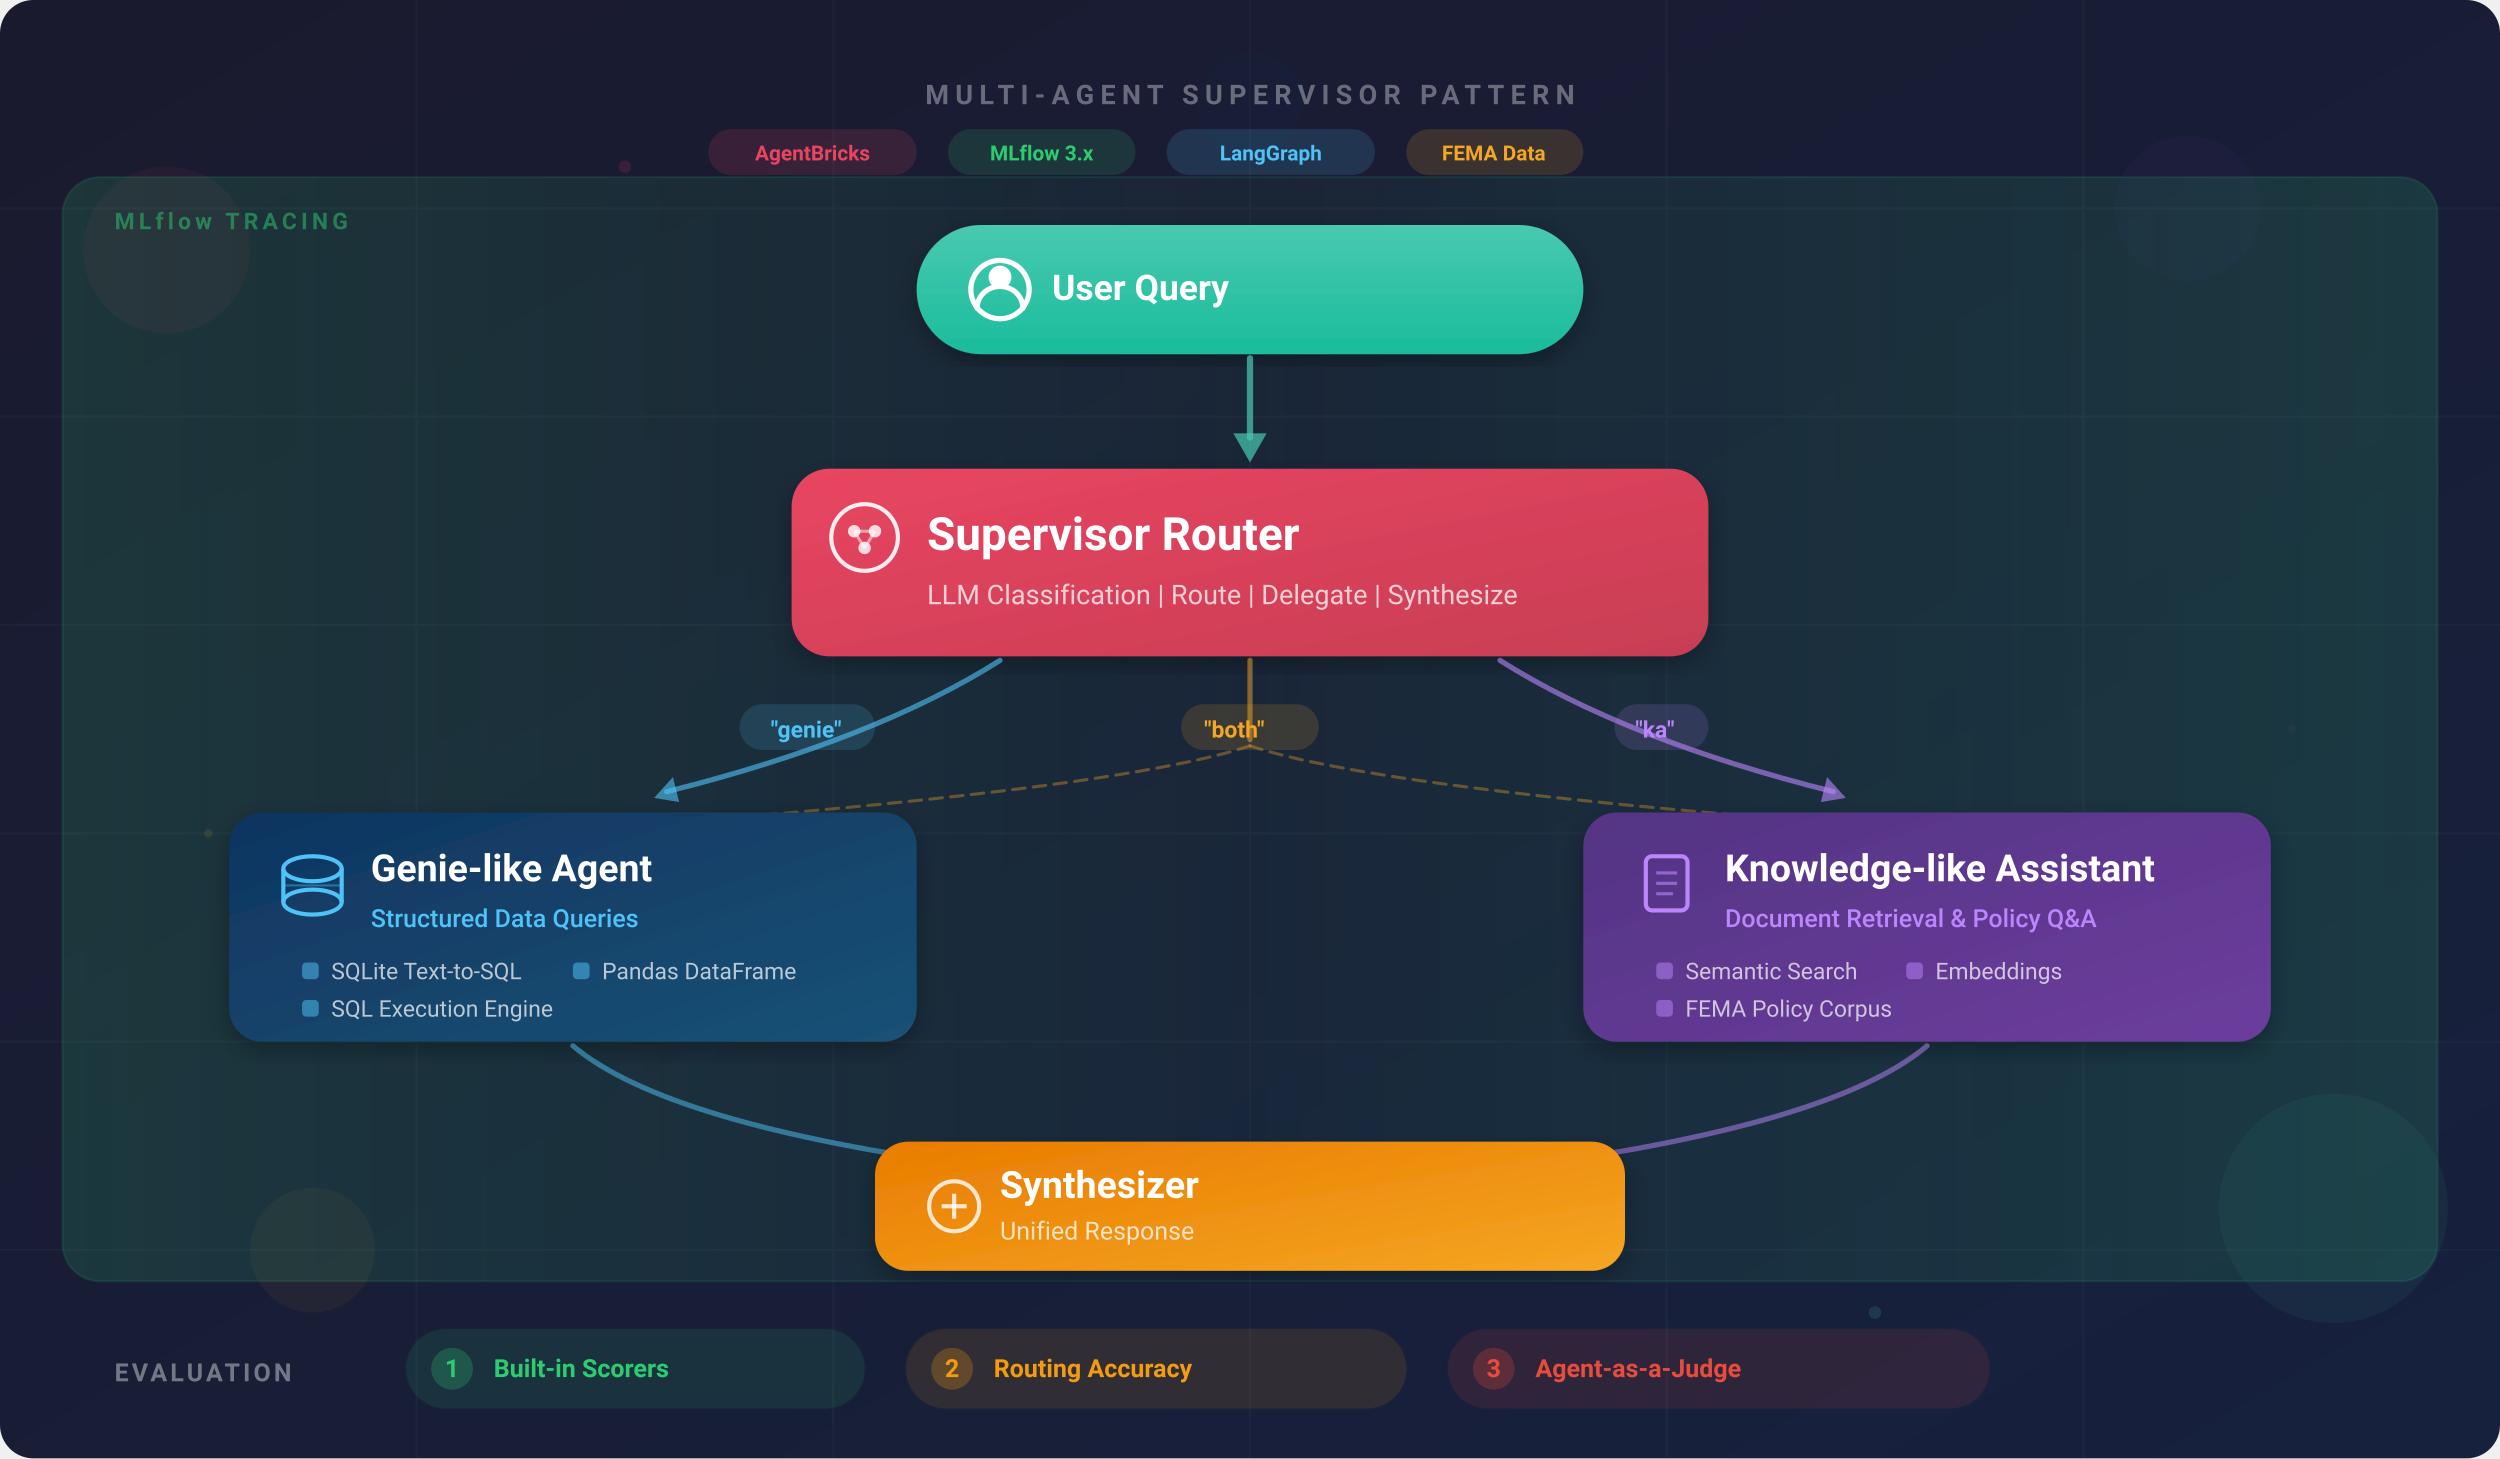
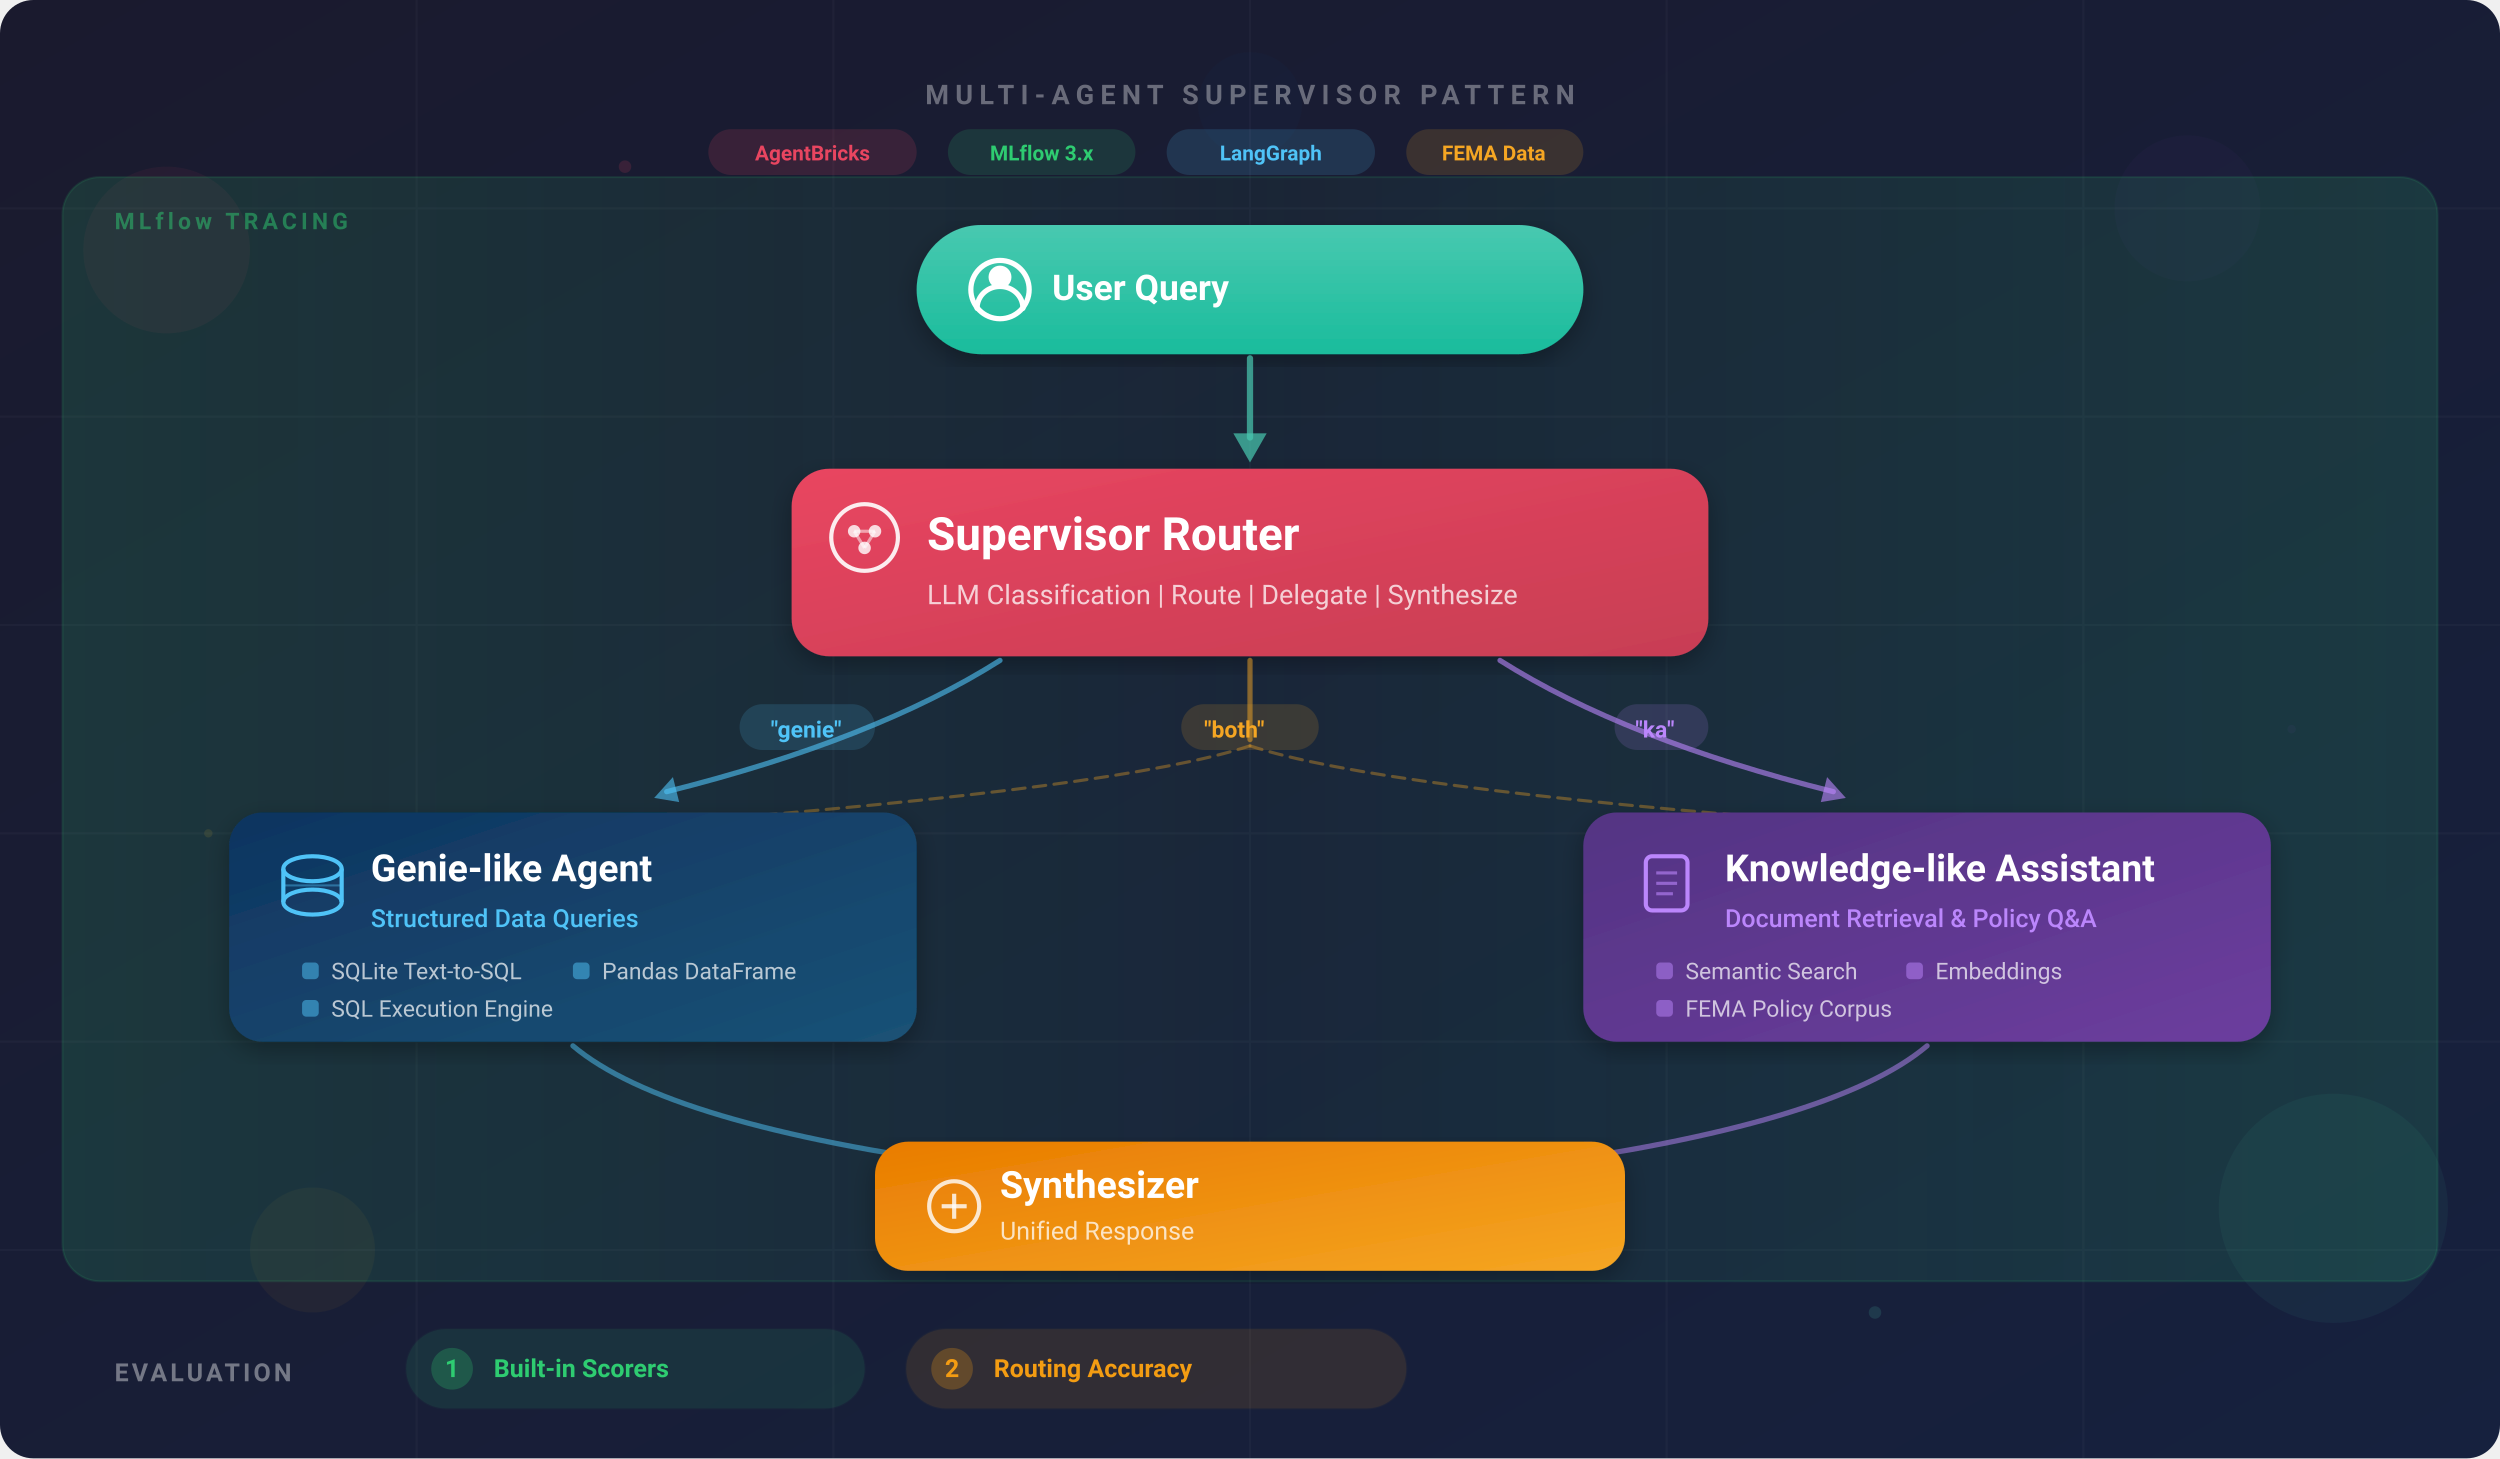
<svg xmlns="http://www.w3.org/2000/svg" viewBox="0 0 1200 700" font-family="'Segoe UI', Roboto, 'Helvetica Neue', Arial, sans-serif">
  <defs>
    <linearGradient id="bgGrad" x1="0%" y1="0%" x2="100%" y2="100%">
      <stop offset="0%" style="stop-color:#1a1a2e" />
      <stop offset="100%" style="stop-color:#16213e" />
    </linearGradient>
    <linearGradient id="supervisorGrad" x1="0%" y1="0%" x2="100%" y2="100%">
      <stop offset="0%" style="stop-color:#e94560" />
      <stop offset="100%" style="stop-color:#c73e54" />
    </linearGradient>
    <linearGradient id="genieGrad" x1="0%" y1="0%" x2="100%" y2="100%">
      <stop offset="0%" style="stop-color:#0f3460" />
      <stop offset="100%" style="stop-color:#1a5276" />
    </linearGradient>
    <linearGradient id="kaGrad" x1="0%" y1="0%" x2="100%" y2="100%">
      <stop offset="0%" style="stop-color:#533483" />
      <stop offset="100%" style="stop-color:#6c3d9e" />
    </linearGradient>
    <linearGradient id="synthGrad" x1="0%" y1="0%" x2="100%" y2="100%">
      <stop offset="0%" style="stop-color:#e97c00" />
      <stop offset="100%" style="stop-color:#f5a623" />
    </linearGradient>
    <linearGradient id="userGrad" x1="0%" y1="0%" x2="0%" y2="100%">
      <stop offset="0%" style="stop-color:#48c9b0" />
      <stop offset="100%" style="stop-color:#1abc9c" />
    </linearGradient>
    <linearGradient id="traceGrad" x1="0%" y1="0%" x2="100%" y2="0%">
      <stop offset="0%" style="stop-color:#2ecc71;stop-opacity:0.15" />
      <stop offset="50%" style="stop-color:#2ecc71;stop-opacity:0.05" />
      <stop offset="100%" style="stop-color:#2ecc71;stop-opacity:0.15" />
    </linearGradient>
    <filter id="glow">
      <feGaussianBlur stdDeviation="3" result="coloredBlur" />
      <feMerge>
        <feMergeNode in="coloredBlur" />
        <feMergeNode in="SourceGraphic" />
      </feMerge>
    </filter>
    <filter id="softShadow">
      <feDropShadow dx="0" dy="4" stdDeviation="6" flood-color="#000" flood-opacity="0.3" />
    </filter>
    <filter id="subtleShadow">
      <feDropShadow dx="0" dy="2" stdDeviation="3" flood-color="#000" flood-opacity="0.2" />
    </filter>
  </defs>
  <rect width="1200" height="700" fill="url(#bgGrad)" rx="16" />
  <g opacity="0.03">
    <line x1="0" y1="100" x2="1200" y2="100" stroke="#fff" stroke-width="1" />
    <line x1="0" y1="200" x2="1200" y2="200" stroke="#fff" stroke-width="1" />
    <line x1="0" y1="300" x2="1200" y2="300" stroke="#fff" stroke-width="1" />
    <line x1="0" y1="400" x2="1200" y2="400" stroke="#fff" stroke-width="1" />
    <line x1="0" y1="500" x2="1200" y2="500" stroke="#fff" stroke-width="1" />
    <line x1="0" y1="600" x2="1200" y2="600" stroke="#fff" stroke-width="1" />
    <line x1="200" y1="0" x2="200" y2="700" stroke="#fff" stroke-width="1" />
    <line x1="400" y1="0" x2="400" y2="700" stroke="#fff" stroke-width="1" />
    <line x1="600" y1="0" x2="600" y2="700" stroke="#fff" stroke-width="1" />
    <line x1="800" y1="0" x2="800" y2="700" stroke="#fff" stroke-width="1" />
    <line x1="1000" y1="0" x2="1000" y2="700" stroke="#fff" stroke-width="1" />
  </g>
  <circle cx="80" cy="120" r="40" fill="#e94560" opacity="0.06" />
  <circle cx="1120" cy="580" r="55" fill="#48c9b0" opacity="0.06" />
  <circle cx="150" cy="600" r="30" fill="#f5a623" opacity="0.05" />
  <circle cx="1050" cy="100" r="35" fill="#533483" opacity="0.07" />
  <circle cx="600" cy="50" r="25" fill="#0f3460" opacity="0.08" />
  <circle cx="300" cy="80" r="3" fill="#e94560" opacity="0.15" />
  <circle cx="900" cy="630" r="3" fill="#48c9b0" opacity="0.15" />
  <circle cx="100" cy="400" r="2" fill="#f5a623" opacity="0.12" />
  <circle cx="1100" cy="350" r="2" fill="#533483" opacity="0.12" />
  <rect x="30" y="85" width="1140" height="530" rx="18" fill="url(#traceGrad)" stroke="#2ecc71" stroke-width="1" stroke-opacity="0.12" />
  <text x="55" y="110" fill="#2ecc71" font-size="11" font-weight="600" opacity="0.5" letter-spacing="2">MLflow TRACING</text>
  <g filter="url(#softShadow)">
    <rect x="440" y="108" width="320" height="62" rx="31" fill="url(#userGrad)" />
  </g>
  <circle cx="480" cy="139" r="14" fill="none" stroke="#fff" stroke-width="2.5" />
  <circle cx="480" cy="133" r="5.5" fill="#fff" />
  <path d="M469 148 c0-6 5-10.5 11-10.5 s11 4.5 11 10.5" fill="none" stroke="#fff" stroke-width="2.5" stroke-linecap="round" />
  <text x="505" y="144" fill="#fff" font-size="17" font-weight="700">User Query</text>
  <line x1="600" y1="172" x2="600" y2="210" stroke="#48c9b0" stroke-width="3" stroke-linecap="round" opacity="0.7" />
  <polygon points="592,208 600,222 608,208" fill="#48c9b0" opacity="0.7" />
  <g filter="url(#softShadow)">
    <rect x="380" y="225" width="440" height="90" rx="18" fill="url(#supervisorGrad)" />
  </g>
  <g transform="translate(415, 258)">
    <circle cx="0" cy="0" r="16" fill="none" stroke="#fff" stroke-width="2" opacity="0.9" />
    <circle cx="-5" cy="-3" r="3" fill="#fff" opacity="0.8" />
    <circle cx="5" cy="-3" r="3" fill="#fff" opacity="0.8" />
    <circle cx="0" cy="5" r="3" fill="#fff" opacity="0.8" />
    <line x1="-5" y1="-3" x2="5" y2="-3" stroke="#fff" stroke-width="1.5" opacity="0.5" />
    <line x1="-5" y1="-3" x2="0" y2="5" stroke="#fff" stroke-width="1.5" opacity="0.5" />
    <line x1="5" y1="-3" x2="0" y2="5" stroke="#fff" stroke-width="1.5" opacity="0.5" />
  </g>
  <text x="445" y="264" fill="#fff" font-size="22" font-weight="700">Supervisor Router</text>
  <text x="445" y="290" fill="#fff" font-size="13" opacity="0.75">LLM Classification  |  Route  |  Delegate  |  Synthesize</text>
  <path d="M480 317 Q420 355 320 380" stroke="#4fc3f7" stroke-width="2.5" fill="none" stroke-linecap="round" opacity="0.6" />
  <polygon points="323,373 314,383 326,385" fill="#4fc3f7" opacity="0.6" />
  <rect x="355" y="338" width="65" height="22" rx="11" fill="#4fc3f7" opacity="0.15" />
  <text x="370" y="354" fill="#4fc3f7" font-size="11" font-weight="600">"genie"</text>
  <path d="M720 317 Q780 355 880 380" stroke="#bb86fc" stroke-width="2.5" fill="none" stroke-linecap="round" opacity="0.6" />
  <polygon points="877,373 886,383 874,385" fill="#bb86fc" opacity="0.6" />
  <rect x="775" y="338" width="45" height="22" rx="11" fill="#bb86fc" opacity="0.15" />
  <text x="785" y="354" fill="#bb86fc" font-size="11" font-weight="600">"ka"</text>
  <line x1="600" y1="317" x2="600" y2="355" stroke="#f5a623" stroke-width="2.5" stroke-linecap="round" opacity="0.5" />
  <rect x="567" y="338" width="66" height="22" rx="11" fill="#f5a623" opacity="0.15" />
  <text x="578" y="354" fill="#f5a623" font-size="11" font-weight="600">"both"</text>
  <path d="M600 358 Q540 378 320 395" stroke="#f5a623" stroke-width="1.5" fill="none" stroke-dasharray="6,4" stroke-linecap="round" opacity="0.35" />
  <path d="M600 358 Q660 378 880 395" stroke="#f5a623" stroke-width="1.5" fill="none" stroke-dasharray="6,4" stroke-linecap="round" opacity="0.35" />
  <g filter="url(#softShadow)">
    <rect x="110" y="390" width="330" height="110" rx="16" fill="url(#genieGrad)" />
  </g>
  <g transform="translate(150, 425)">
    <ellipse cx="0" cy="-8" rx="14" ry="6" fill="none" stroke="#4fc3f7" stroke-width="2" />
    <path d="M-14 -8 L-14 8" stroke="#4fc3f7" stroke-width="2" />
    <path d="M14 -8 L14 8" stroke="#4fc3f7" stroke-width="2" />
    <ellipse cx="0" cy="8" rx="14" ry="6" fill="none" stroke="#4fc3f7" stroke-width="2" />
    <line x1="-14" y1="0" x2="14" y2="0" stroke="#4fc3f7" stroke-width="1" opacity="0.4" />
  </g>
  <text x="178" y="423" fill="#fff" font-size="18" font-weight="700">Genie-like Agent</text>
  <text x="178" y="445" fill="#4fc3f7" font-size="12" font-weight="500">Structured Data Queries</text>
  <g transform="translate(145, 462)">
    <rect x="0" y="0" width="8" height="8" rx="2" fill="#4fc3f7" opacity="0.5" />
    <text x="14" y="8" fill="#fff" font-size="11" opacity="0.7">SQLite Text-to-SQL</text>
    <rect x="130" y="0" width="8" height="8" rx="2" fill="#4fc3f7" opacity="0.5" />
    <text x="144" y="8" fill="#fff" font-size="11" opacity="0.7">Pandas DataFrame</text>
  </g>
  <g transform="translate(145, 480)">
    <rect x="0" y="0" width="8" height="8" rx="2" fill="#4fc3f7" opacity="0.5" />
    <text x="14" y="8" fill="#fff" font-size="11" opacity="0.7">SQL Execution Engine</text>
  </g>
  <g filter="url(#softShadow)">
    <rect x="760" y="390" width="330" height="110" rx="16" fill="url(#kaGrad)" />
  </g>
  <g transform="translate(800, 425)">
    <rect x="-10" y="-14" width="20" height="26" rx="3" fill="none" stroke="#bb86fc" stroke-width="2" />
    <line x1="-5" y1="-6" x2="5" y2="-6" stroke="#bb86fc" stroke-width="1.5" opacity="0.6" />
    <line x1="-5" y1="-1" x2="5" y2="-1" stroke="#bb86fc" stroke-width="1.5" opacity="0.6" />
    <line x1="-5" y1="4" x2="3" y2="4" stroke="#bb86fc" stroke-width="1.5" opacity="0.6" />
  </g>
  <text x="828" y="423" fill="#fff" font-size="18" font-weight="700">Knowledge-like Assistant</text>
  <text x="828" y="445" fill="#bb86fc" font-size="12" font-weight="500">Document Retrieval &amp; Policy Q&amp;A</text>
  <g transform="translate(795, 462)">
    <rect x="0" y="0" width="8" height="8" rx="2" fill="#bb86fc" opacity="0.5" />
    <text x="14" y="8" fill="#fff" font-size="11" opacity="0.7">Semantic Search</text>
    <rect x="120" y="0" width="8" height="8" rx="2" fill="#bb86fc" opacity="0.5" />
    <text x="134" y="8" fill="#fff" font-size="11" opacity="0.7">Embeddings</text>
  </g>
  <g transform="translate(795, 480)">
    <rect x="0" y="0" width="8" height="8" rx="2" fill="#bb86fc" opacity="0.5" />
    <text x="14" y="8" fill="#fff" font-size="11" opacity="0.7">FEMA Policy Corpus</text>
  </g>
  <path d="M275 502 Q320 540 470 560" stroke="#4fc3f7" stroke-width="2.5" fill="none" stroke-linecap="round" opacity="0.5" />
  <polygon points="467,553 475,563 470,551" fill="#4fc3f7" opacity="0.5" />
  <path d="M925 502 Q880 540 730 560" stroke="#bb86fc" stroke-width="2.5" fill="none" stroke-linecap="round" opacity="0.5" />
  <polygon points="733,553 725,563 730,551" fill="#bb86fc" opacity="0.5" />
  <g filter="url(#softShadow)">
    <rect x="420" y="548" width="360" height="62" rx="16" fill="url(#synthGrad)" />
  </g>
  <g transform="translate(458, 579)">
    <circle cx="0" cy="0" r="12" fill="none" stroke="#fff" stroke-width="2" opacity="0.8" />
    <line x1="-6" y1="0" x2="6" y2="0" stroke="#fff" stroke-width="2" opacity="0.8" />
    <line x1="0" y1="-6" x2="0" y2="6" stroke="#fff" stroke-width="2" opacity="0.8" />
  </g>
  <text x="480" y="575" fill="#fff" font-size="18" font-weight="700">Synthesizer</text>
  <text x="480" y="595" fill="#fff" font-size="12" opacity="0.75">Unified Response</text>
  <g transform="translate(195, 638)">
    <rect x="0" y="0" width="220" height="38" rx="19" fill="#2ecc71" opacity="0.12" stroke="#2ecc71" stroke-width="1" stroke-opacity="0.3" />
    <circle cx="22" cy="19" r="10" fill="#2ecc71" opacity="0.25" />
    <text x="22" y="23" fill="#2ecc71" font-size="12" font-weight="700" text-anchor="middle">1</text>
    <text x="42" y="23" fill="#2ecc71" font-size="12" font-weight="600">Built-in Scorers</text>
    <rect x="240" y="0" width="240" height="38" rx="19" fill="#f39c12" opacity="0.12" stroke="#f39c12" stroke-width="1" stroke-opacity="0.3" />
    <circle cx="262" cy="19" r="10" fill="#f39c12" opacity="0.25" />
    <text x="262" y="23" fill="#f39c12" font-size="12" font-weight="700" text-anchor="middle">2</text>
    <text x="282" y="23" fill="#f39c12" font-size="12" font-weight="600">Routing Accuracy</text>
-     <rect x="500" y="0" width="260" height="38" rx="19" fill="#e74c3c" opacity="0.12" stroke="#e74c3c" stroke-width="1" stroke-opacity="0.3" />
-     <circle cx="522" cy="19" r="10" fill="#e74c3c" opacity="0.25" />
-     <text x="522" y="23" fill="#e74c3c" font-size="12" font-weight="700" text-anchor="middle">3</text>
-     <text x="542" y="23" fill="#e74c3c" font-size="12" font-weight="600">Agent-as-a-Judge</text>
  </g>
  <text x="55" y="663" fill="#fff" font-size="12" font-weight="600" opacity="0.4" letter-spacing="1.5">EVALUATION</text>
  <text x="600" y="50" fill="#fff" font-size="13" font-weight="600" text-anchor="middle" opacity="0.35" letter-spacing="3">MULTI-AGENT SUPERVISOR PATTERN</text>
  <g transform="translate(340, 62)">
    <rect x="0" y="0" width="100" height="22" rx="11" fill="#e94560" opacity="0.15" />
    <text x="50" y="15" fill="#e94560" font-size="10" font-weight="600" text-anchor="middle">AgentBricks</text>
    <rect x="115" y="0" width="90" height="22" rx="11" fill="#2ecc71" opacity="0.15" />
    <text x="160" y="15" fill="#2ecc71" font-size="10" font-weight="600" text-anchor="middle">MLflow 3.x</text>
    <rect x="220" y="0" width="100" height="22" rx="11" fill="#4fc3f7" opacity="0.15" />
    <text x="270" y="15" fill="#4fc3f7" font-size="10" font-weight="600" text-anchor="middle">LangGraph</text>
    <rect x="335" y="0" width="85" height="22" rx="11" fill="#f5a623" opacity="0.15" />
    <text x="377" y="15" fill="#f5a623" font-size="10" font-weight="600" text-anchor="middle">FEMA Data</text>
  </g>
</svg>
